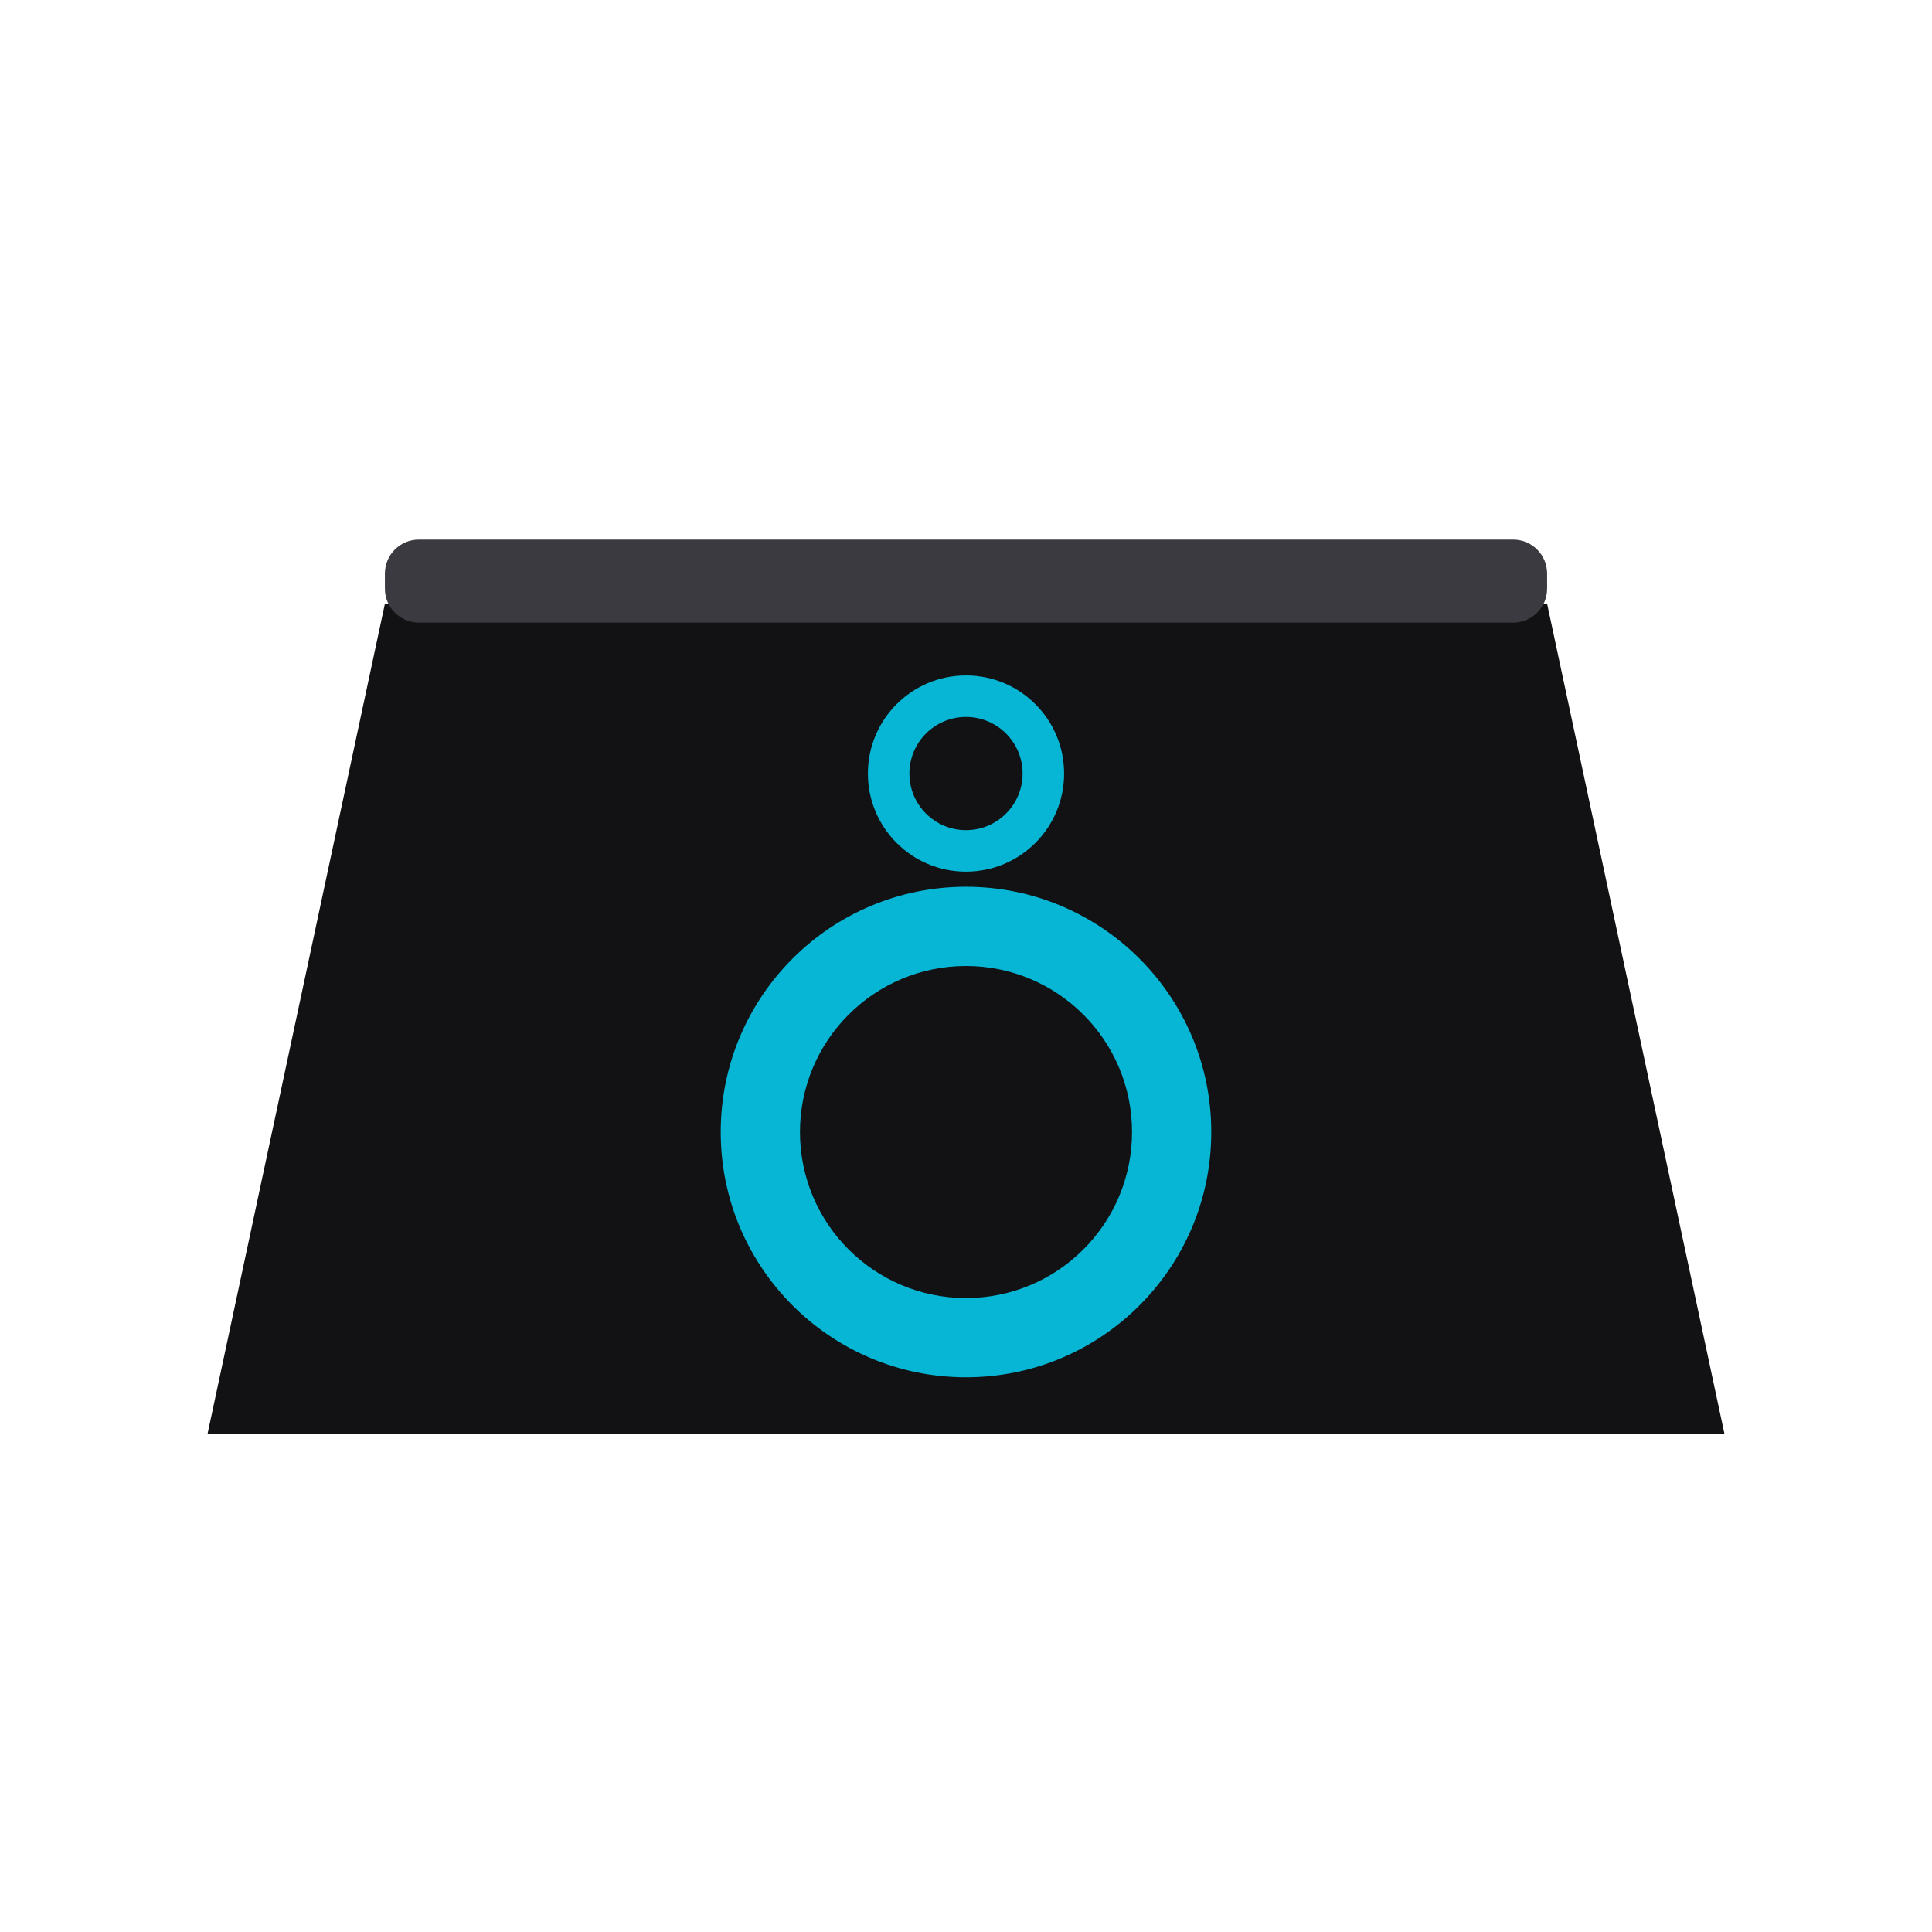
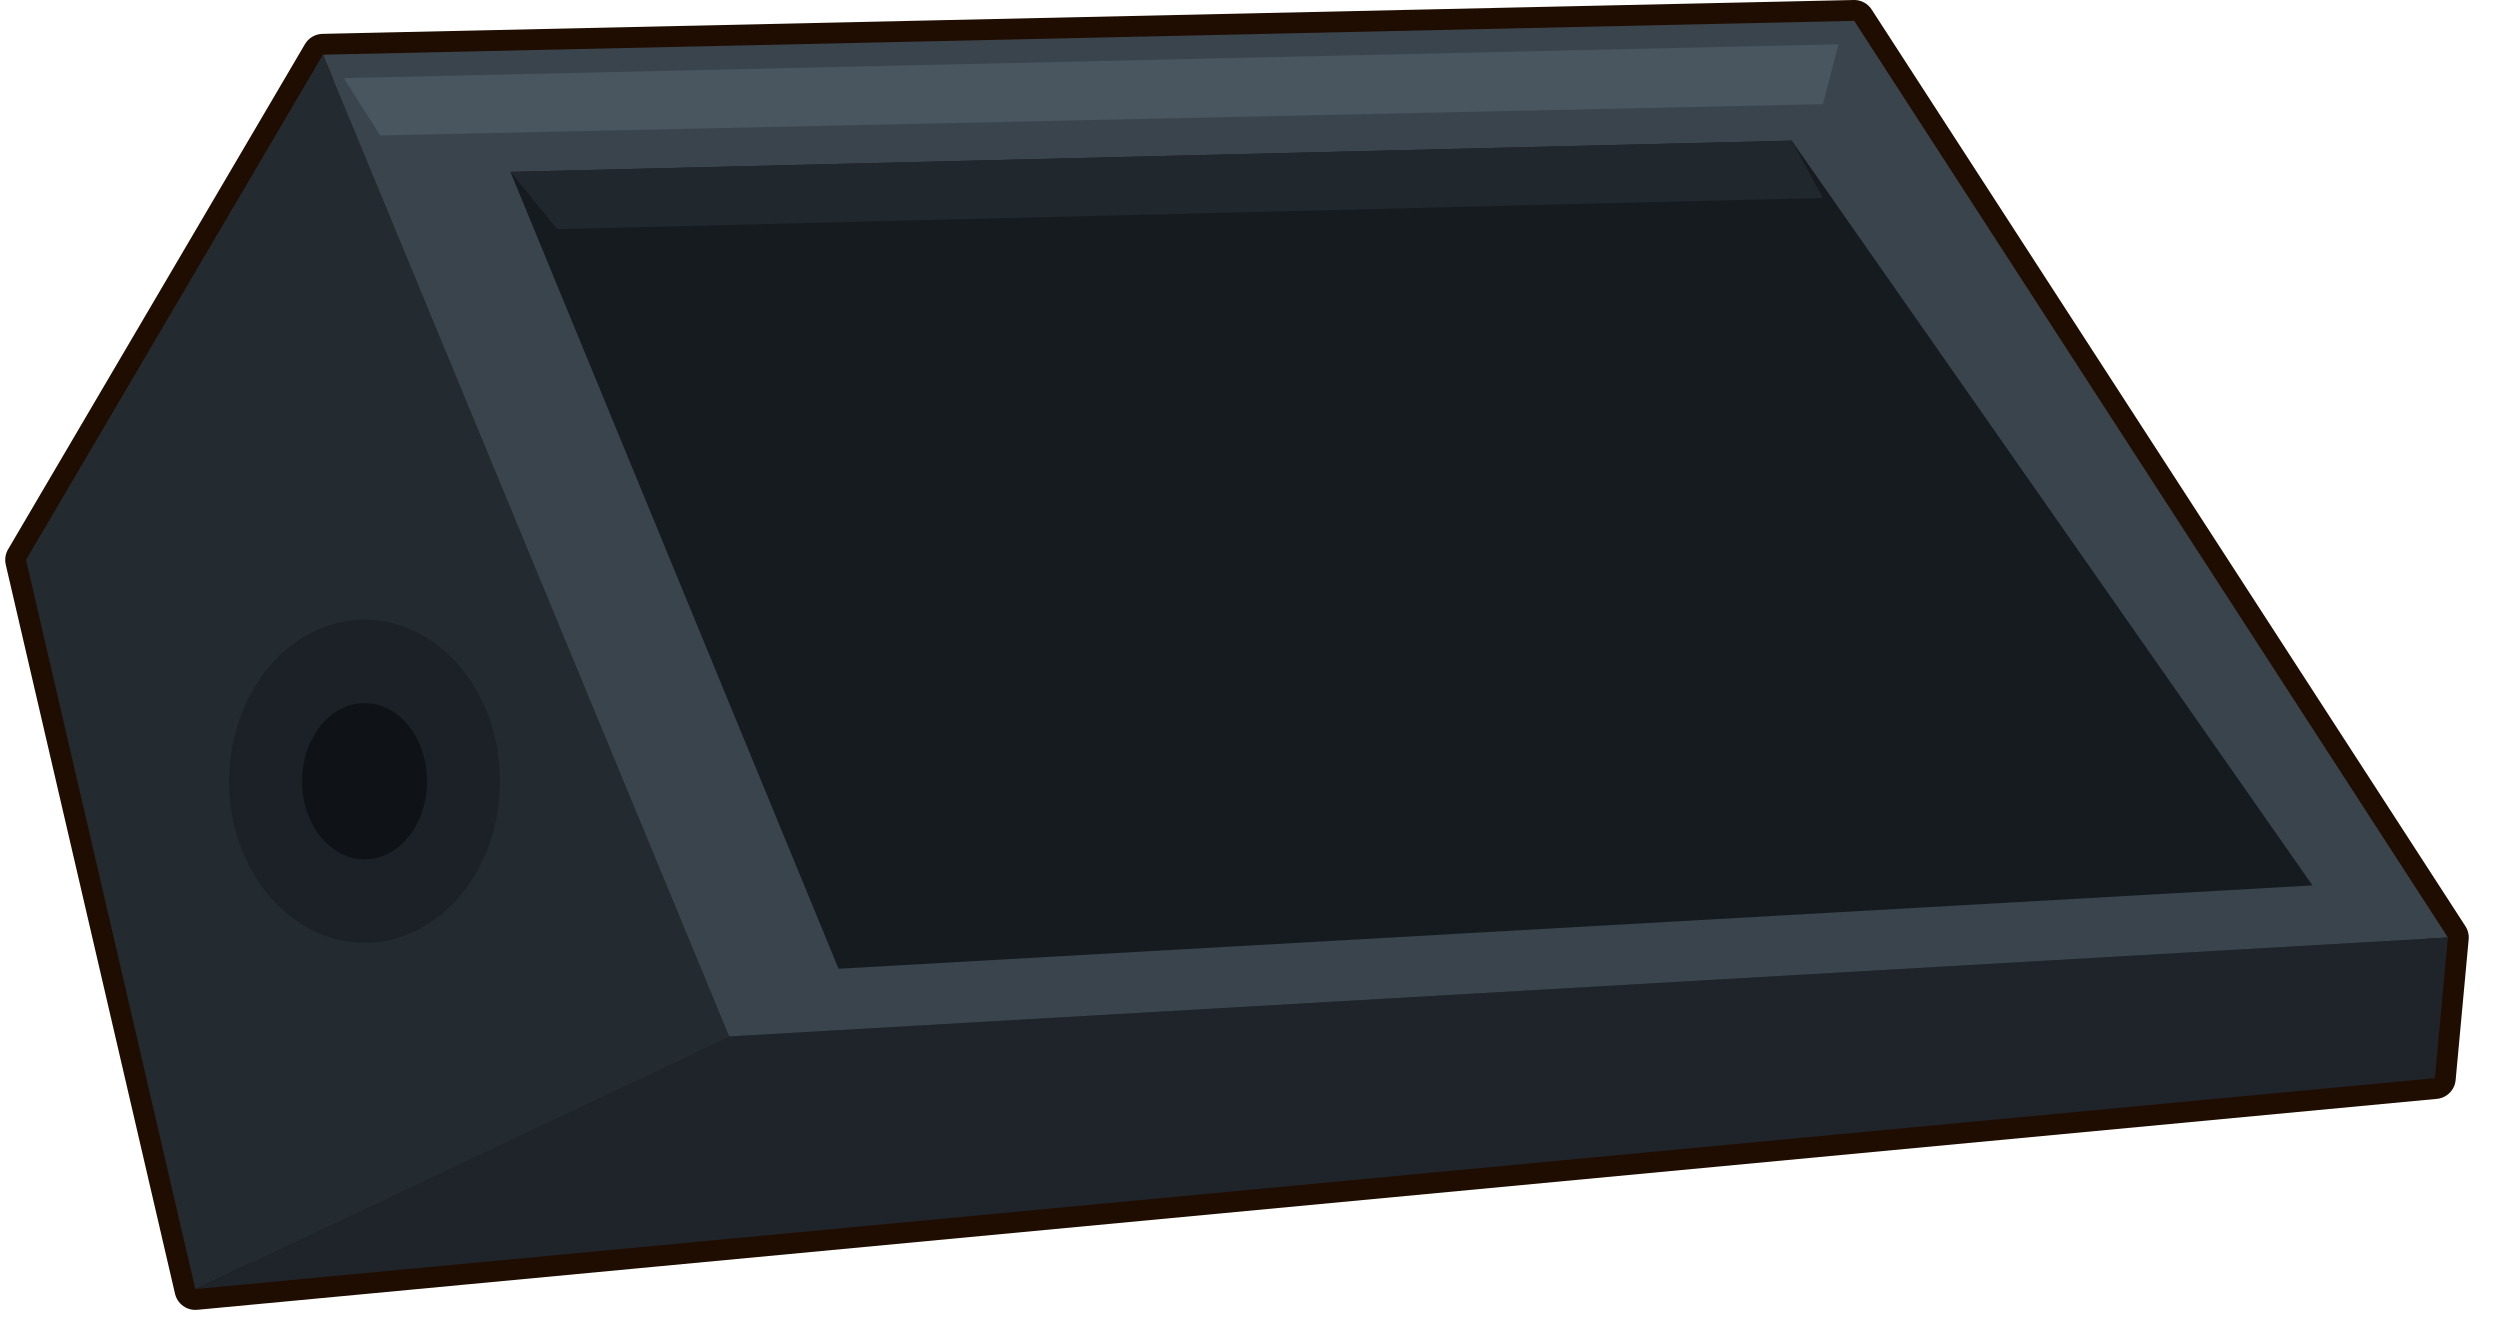
- <svg xmlns="http://www.w3.org/2000/svg" width="1024" height="1024" viewBox="0 0 1024 1024">
-   <path d="M110 760 L914 760 L820 320 L204 320 Z" fill="#121214" />
-   <rect x="204" y="286" width="616" height="44" rx="18" fill="#3a3a40" />
-   <circle cx="512" cy="600" r="130" fill="#06B6D4" />
-   <circle cx="512" cy="600" r="88" fill="#121214" />
-   <circle cx="512" cy="410" r="52" fill="#06B6D4" />
-   <circle cx="512" cy="410" r="30" fill="#121214" />
+ <svg xmlns="http://www.w3.org/2000/svg" width="960" height="510" viewBox="0 0 960 510">
+   <path d="M124 21 L712 8 L940 360 L935 414 L75 495 L10 215 Z" fill="#2b3238" stroke="#200d02" stroke-width="16" stroke-linejoin="round" />
+   <path d="M124 21 L712 8 L940 360 L280 398 Z" fill="#3a444d" />
+   <path d="M196 66 L688 54 L888 340 L322 372 Z" fill="#161b20" />
+   <path d="M196 66 L688 54 L700 76 L214 88 Z" fill="#20272d" />
+   <path d="M124 21 L280 398 L75 495 L10 215 Z" fill="#232a30" />
+   <ellipse cx="140" cy="300" rx="52" ry="62" fill="#1b2126" />
+   <ellipse cx="140" cy="300" rx="24" ry="30" fill="#0f1317" />
+   <path d="M280 398 L940 360 L935 414 L75 495 Z" fill="#1e242a" />
+   <path d="M132 30 L706 17 L700 40 L146 52 Z" fill="#55636e" opacity="0.55" />
</svg>
